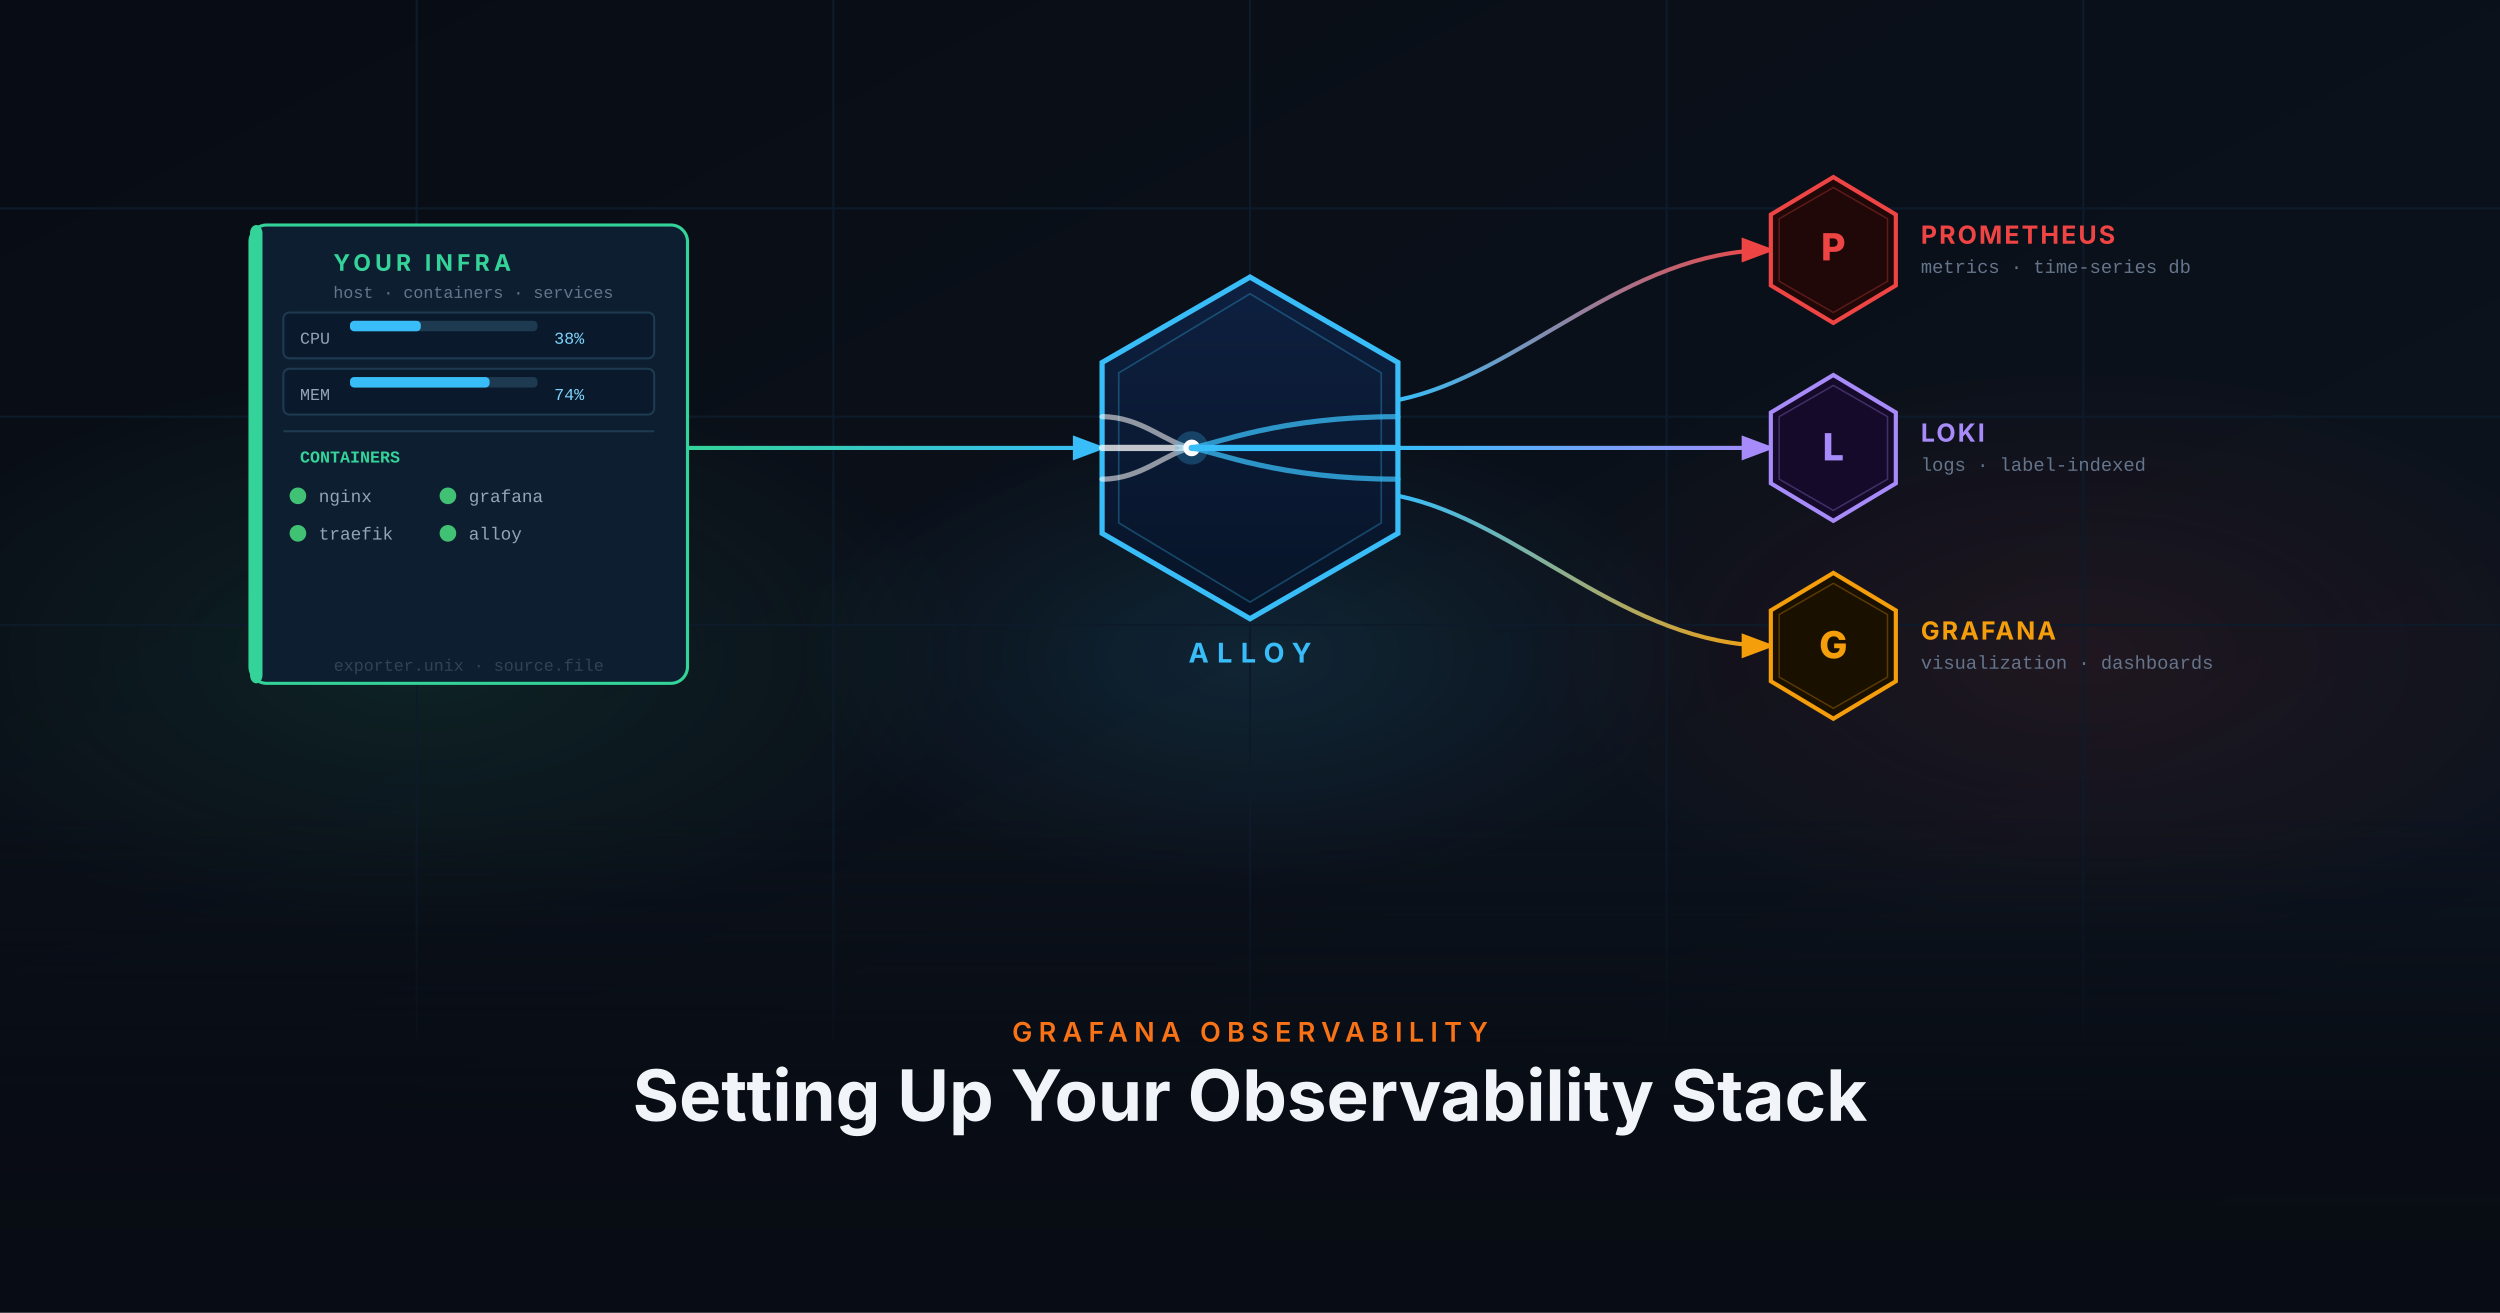
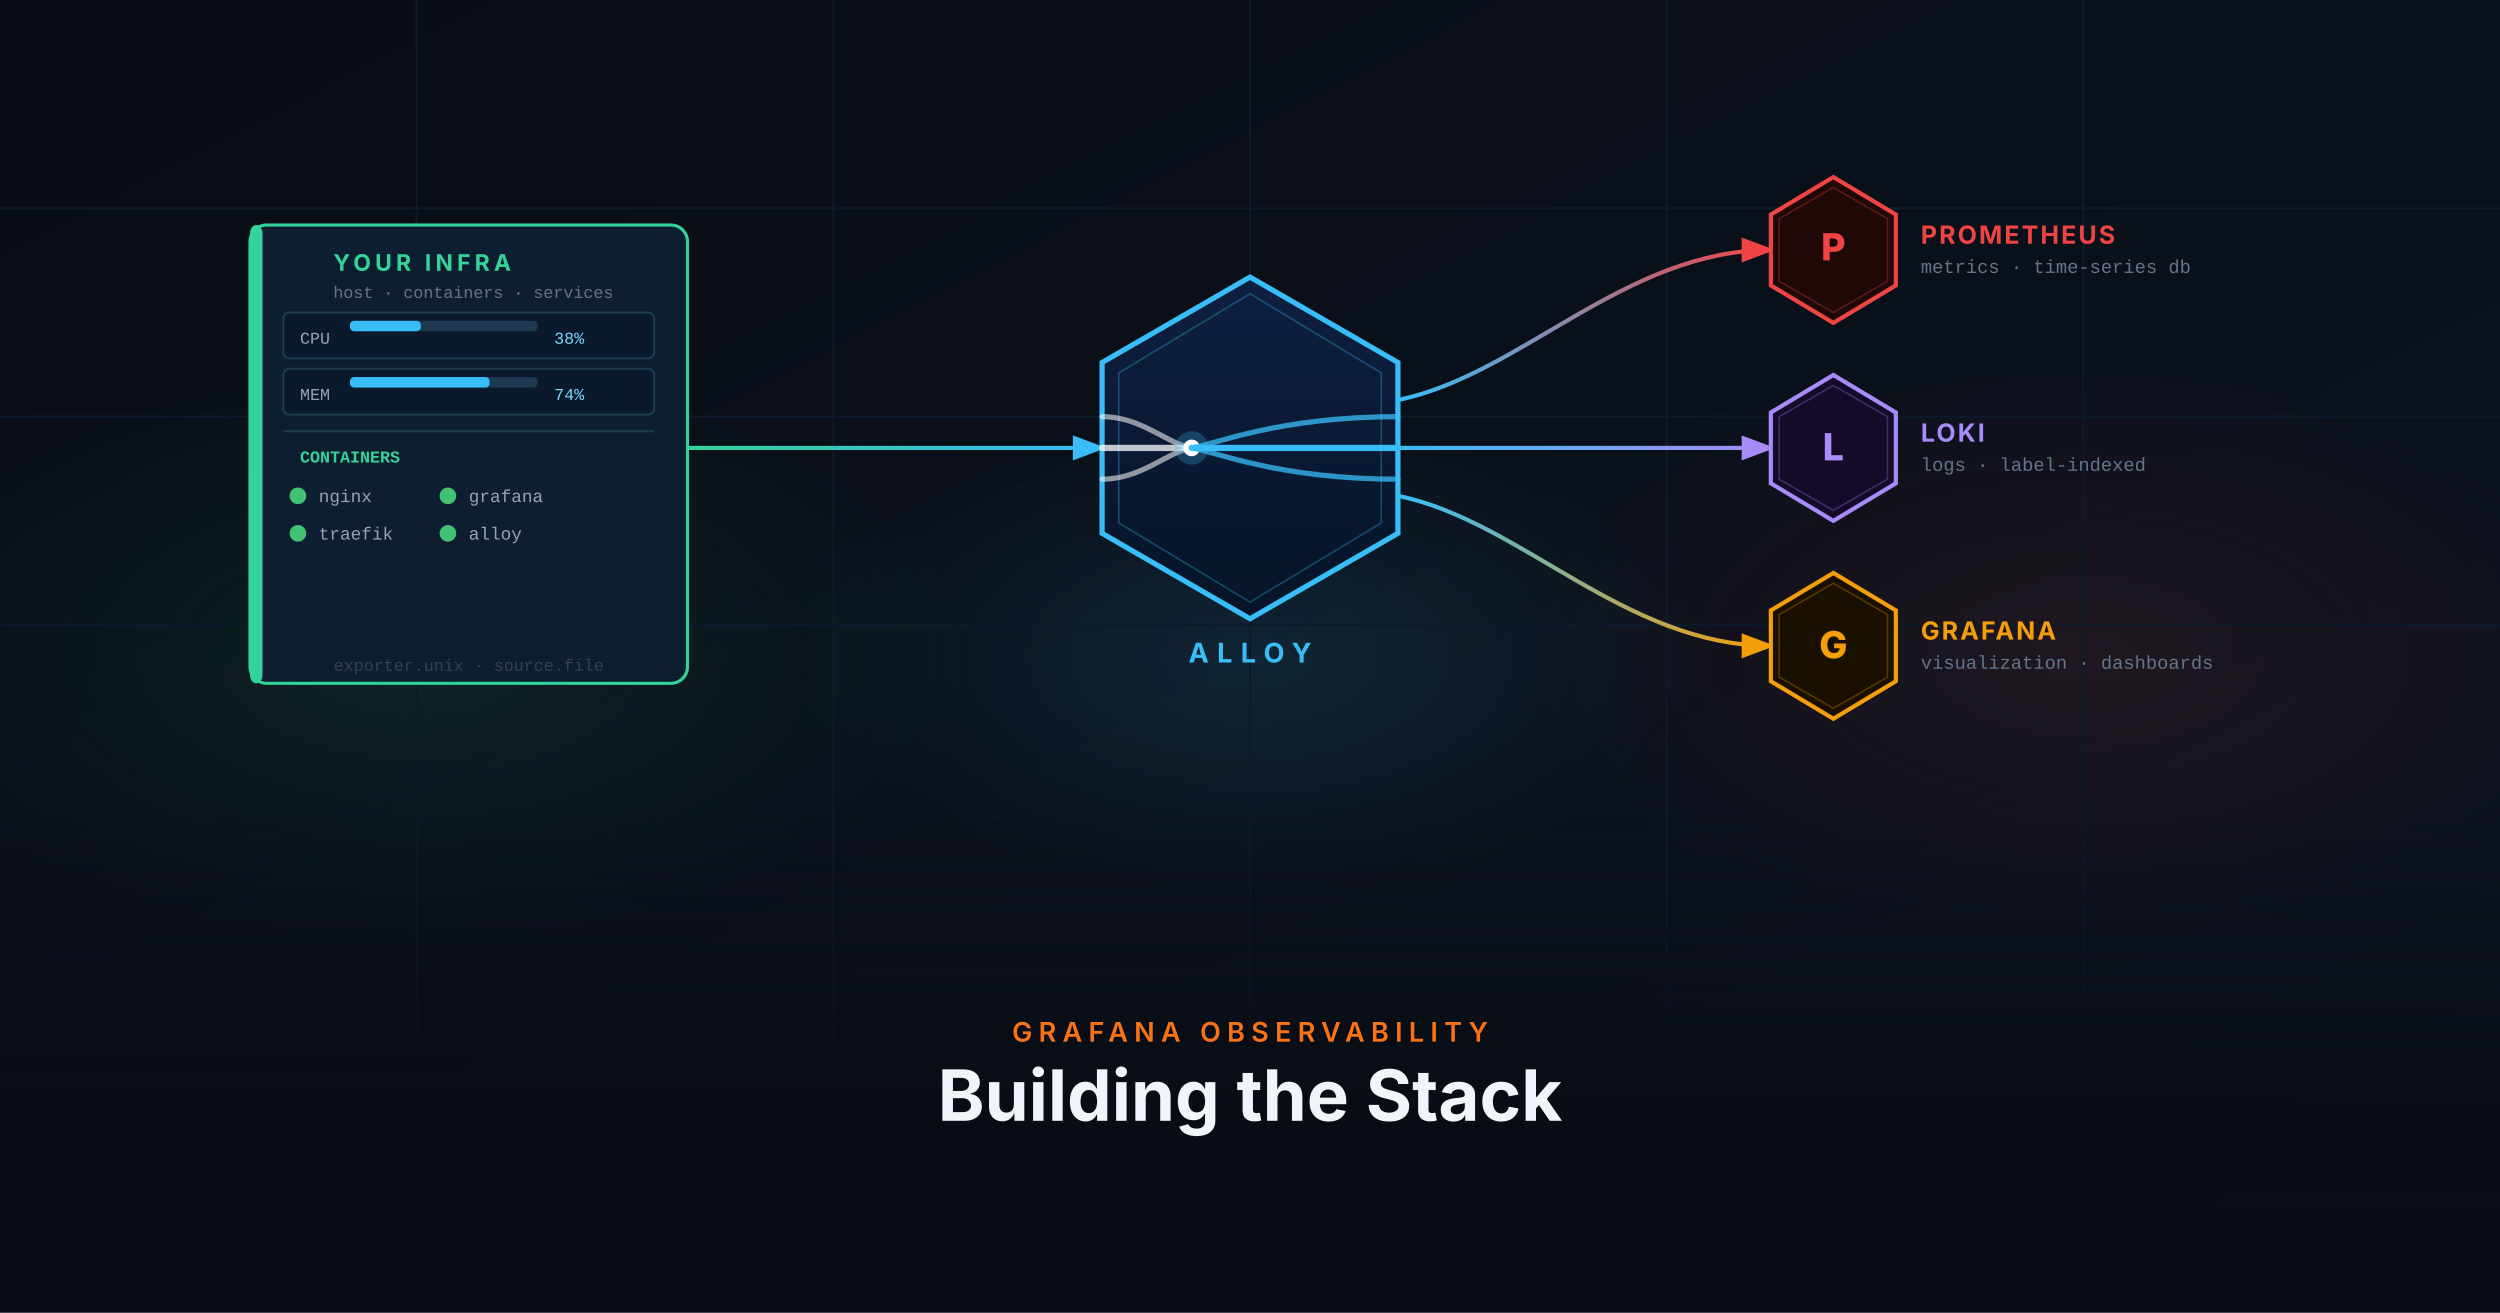
<svg xmlns="http://www.w3.org/2000/svg" viewBox="0 0 1200 630" width="1200" height="630" font-family="system-ui,-apple-system,BlinkMacSystemFont,'Segoe UI',sans-serif">
  <defs>
    <linearGradient id="bg" x1="0" y1="0" x2="1" y2="1">
      <stop offset="0%" stop-color="#080c14" />
      <stop offset="100%" stop-color="#0d1520" />
    </linearGradient>
    <linearGradient id="hex-fill" x1="0" y1="0" x2="0" y2="1">
      <stop offset="0%" stop-color="#0e2040" />
      <stop offset="100%" stop-color="#071428" />
    </linearGradient>
    <linearGradient id="textbg" x1="0" y1="0" x2="0" y2="1">
      <stop offset="0%" stop-color="#080c14" stop-opacity="0" />
      <stop offset="60%" stop-color="#080c14" stop-opacity="0.93" />
      <stop offset="100%" stop-color="#080c14" stop-opacity="1" />
    </linearGradient>
    <linearGradient id="prom-grad" x1="0" y1="1" x2="0" y2="0">
      <stop offset="0%" stop-color="#ef4444" stop-opacity="0.0" />
      <stop offset="100%" stop-color="#ef4444" stop-opacity="0.55" />
    </linearGradient>
    <linearGradient id="arr-infra-alloy" x1="330" y1="215" x2="529" y2="215" gradientUnits="userSpaceOnUse">
      <stop offset="0%" stop-color="#34d399" />
      <stop offset="100%" stop-color="#38bdf8" />
    </linearGradient>
    <linearGradient id="arr-alloy-prom" x1="671" y1="192" x2="850" y2="120" gradientUnits="userSpaceOnUse">
      <stop offset="0%" stop-color="#38bdf8" />
      <stop offset="100%" stop-color="#ef4444" />
    </linearGradient>
    <linearGradient id="arr-alloy-loki" x1="671" y1="215" x2="850" y2="215" gradientUnits="userSpaceOnUse">
      <stop offset="0%" stop-color="#38bdf8" />
      <stop offset="100%" stop-color="#a78bfa" />
    </linearGradient>
    <linearGradient id="arr-alloy-graf" x1="671" y1="238" x2="850" y2="310" gradientUnits="userSpaceOnUse">
      <stop offset="0%" stop-color="#38bdf8" />
      <stop offset="100%" stop-color="#f59e0b" />
    </linearGradient>
    <radialGradient id="glow-green" cx="17%" cy="50%" r="22%">
      <stop offset="0%" stop-color="#34d399" stop-opacity="0.10" />
      <stop offset="100%" stop-color="#34d399" stop-opacity="0" />
    </radialGradient>
    <radialGradient id="glow-blue" cx="50%" cy="50%" r="18%">
      <stop offset="0%" stop-color="#38bdf8" stop-opacity="0.12" />
      <stop offset="100%" stop-color="#38bdf8" stop-opacity="0" />
    </radialGradient>
    <radialGradient id="glow-red" cx="83%" cy="50%" r="22%">
      <stop offset="0%" stop-color="#ef4444" stop-opacity="0.09" />
      <stop offset="100%" stop-color="#ef4444" stop-opacity="0" />
    </radialGradient>
    <marker id="arr-blue" markerWidth="8" markerHeight="6" refX="7" refY="3" orient="auto">
      <polygon points="0,0 8,3 0,6" fill="#38bdf8" />
    </marker>
    <marker id="arr-red" markerWidth="8" markerHeight="6" refX="7" refY="3" orient="auto">
      <polygon points="0,0 8,3 0,6" fill="#ef4444" />
    </marker>
    <marker id="arr-purple" markerWidth="8" markerHeight="6" refX="7" refY="3" orient="auto">
      <polygon points="0,0 8,3 0,6" fill="#a78bfa" />
    </marker>
    <marker id="arr-amber" markerWidth="8" markerHeight="6" refX="7" refY="3" orient="auto">
      <polygon points="0,0 8,3 0,6" fill="#f59e0b" />
    </marker>
  </defs>
  <rect width="1200" height="630" fill="url(#bg)" />
  <rect width="1200" height="630" fill="url(#glow-green)" />
  <rect width="1200" height="630" fill="url(#glow-blue)" />
  <rect width="1200" height="630" fill="url(#glow-red)" />
  <g stroke="#0d1a2a" stroke-width="1">
    <line x1="0" y1="100" x2="1200" y2="100" />
    <line x1="0" y1="200" x2="1200" y2="200" />
    <line x1="0" y1="300" x2="1200" y2="300" />
    <line x1="200" y1="0" x2="200" y2="500" />
    <line x1="400" y1="0" x2="400" y2="500" />
    <line x1="600" y1="0" x2="600" y2="500" />
    <line x1="800" y1="0" x2="800" y2="500" />
    <line x1="1000" y1="0" x2="1000" y2="500" />
  </g>
  <rect x="120" y="108" width="210" height="220" fill="#0d1e30" stroke="#34d399" stroke-width="1.5" rx="8" />
  <rect x="120" y="108" width="6" height="220" fill="#34d399" rx="4" />
  <text x="160" y="130" font-size="11" font-weight="700" fill="#34d399" letter-spacing="2">YOUR INFRA</text>
  <text x="160" y="143" font-size="8" fill="#64748b" font-family="'Courier New',monospace">host · containers · services</text>
  <rect x="136" y="150" width="178" height="22" fill="#0a1a2c" stroke="#1e3a50" stroke-width="1" rx="3" />
  <text x="144" y="165" font-size="8" fill="#94a3b8" font-family="'Courier New',monospace">CPU </text>
  <rect x="168" y="154" width="90" height="5" fill="#1e3a50" rx="2" />
  <rect x="168" y="154" width="34" height="5" fill="#38bdf8" rx="2" />
  <text x="266" y="165" font-size="8" fill="#7dd3fc" font-family="'Courier New',monospace">38%</text>
  <rect x="136" y="177" width="178" height="22" fill="#0a1a2c" stroke="#1e3a50" stroke-width="1" rx="3" />
  <text x="144" y="192" font-size="8" fill="#94a3b8" font-family="'Courier New',monospace">MEM </text>
  <rect x="168" y="181" width="90" height="5" fill="#1e3a50" rx="2" />
  <rect x="168" y="181" width="67" height="5" fill="#38bdf8" rx="2" />
  <text x="266" y="192" font-size="8" fill="#7dd3fc" font-family="'Courier New',monospace">74%</text>
  <line x1="136" y1="207" x2="314" y2="207" stroke="#1e3a50" stroke-width="1" />
  <text x="144" y="222" font-size="8" font-weight="700" fill="#34d399" font-family="'Courier New',monospace">CONTAINERS</text>
  <g font-size="8.5" font-family="'Courier New',monospace">
    <circle cx="143" cy="238" r="4" fill="#4ade80" fill-opacity="0.85" />
    <text x="153" y="241" fill="#94a3b8">nginx</text>
    <circle cx="143" cy="256" r="4" fill="#4ade80" fill-opacity="0.85" />
    <text x="153" y="259" fill="#94a3b8">traefik</text>
    <circle cx="215" cy="238" r="4" fill="#4ade80" fill-opacity="0.85" />
    <text x="225" y="241" fill="#94a3b8">grafana</text>
    <circle cx="215" cy="256" r="4" fill="#4ade80" fill-opacity="0.85" />
    <text x="225" y="259" fill="#94a3b8">alloy</text>
  </g>
  <text x="225" y="322" text-anchor="middle" font-size="8" fill="#334155" font-family="'Courier New',monospace">exporter.unix · source.file</text>
  <path d="M 330,215 C 390,215 468,215 529,215" fill="none" stroke="url(#arr-infra-alloy)" stroke-width="2" marker-end="url(#arr-blue)" />
  <polygon points="600,133 671,174 671,256 600,297 529,256 529,174" fill="url(#hex-fill)" stroke="#38bdf8" stroke-width="2.5" />
  <polygon points="600,141 663,179 663,251 600,289 537,251 537,179" fill="none" stroke="#38bdf8" stroke-width="0.8" stroke-opacity="0.3" />
  <path d="M 529,200 C 548,200 560,213 572,215" fill="none" stroke="#ffffff" stroke-width="2.5" stroke-opacity="0.55" stroke-linecap="round" />
  <path d="M 529,215 L 572,215" fill="none" stroke="#ffffff" stroke-width="3" stroke-opacity="0.75" stroke-linecap="round" />
  <path d="M 529,230 C 548,230 560,217 572,215" fill="none" stroke="#ffffff" stroke-width="2.5" stroke-opacity="0.55" stroke-linecap="round" />
  <circle cx="572" cy="215" r="8" fill="#38bdf8" fill-opacity="0.25" />
  <circle cx="572" cy="215" r="4" fill="#ffffff" />
  <path d="M 572,215 C 584,213 614,200 671,200" fill="none" stroke="#38bdf8" stroke-width="2.5" stroke-opacity="0.75" stroke-linecap="round" />
  <path d="M 572,215 L 671,215" fill="none" stroke="#38bdf8" stroke-width="3" stroke-linecap="round" />
  <path d="M 572,215 C 584,217 614,230 671,230" fill="none" stroke="#38bdf8" stroke-width="2.5" stroke-opacity="0.75" stroke-linecap="round" />
  <text x="600" y="318" text-anchor="middle" font-size="13" font-weight="700" fill="#38bdf8" letter-spacing="4">ALLOY</text>
  <path d="M 671,192 C 730,180 780,120 850,120" fill="none" stroke="url(#arr-alloy-prom)" stroke-width="2" marker-end="url(#arr-red)" />
  <path d="M 671,215 L 850,215" fill="none" stroke="url(#arr-alloy-loki)" stroke-width="2" marker-end="url(#arr-purple)" />
  <path d="M 671,238 C 730,250 780,310 850,310" fill="none" stroke="url(#arr-alloy-graf)" stroke-width="2" marker-end="url(#arr-amber)" />
  <polygon points="880,85 910,103 910,137 880,155 850,137 850,103" fill="#200808" stroke="#ef4444" stroke-width="2" />
  <polygon points="880,90 906,105 906,135 880,150 854,135 854,105" fill="none" stroke="#ef4444" stroke-width="0.7" stroke-opacity="0.3" />
  <text x="880" y="125" text-anchor="middle" font-size="18" font-weight="800" fill="#ef4444">P</text>
  <text x="922" y="117" font-size="12" font-weight="700" fill="#ef4444" letter-spacing="1">PROMETHEUS</text>
  <text x="922" y="131" font-size="9" fill="#64748b" font-family="'Courier New',monospace">metrics · time-series db</text>
  <polygon points="880,180 910,198 910,232 880,250 850,232 850,198" fill="#160a2a" stroke="#a78bfa" stroke-width="2" />
  <polygon points="880,185 906,200 906,230 880,245 854,230 854,200" fill="none" stroke="#a78bfa" stroke-width="0.7" stroke-opacity="0.3" />
  <text x="880" y="221" text-anchor="middle" font-size="18" font-weight="800" fill="#a78bfa">L</text>
  <text x="922" y="212" font-size="12" font-weight="700" fill="#a78bfa" letter-spacing="1">LOKI</text>
  <text x="922" y="226" font-size="9" fill="#64748b" font-family="'Courier New',monospace">logs · label-indexed</text>
  <polygon points="880,275 910,293 910,327 880,345 850,327 850,293" fill="#1a1000" stroke="#f59e0b" stroke-width="2" />
  <polygon points="880,280 906,295 906,325 880,340 854,325 854,295" fill="none" stroke="#f59e0b" stroke-width="0.7" stroke-opacity="0.3" />
  <text x="880" y="316" text-anchor="middle" font-size="18" font-weight="800" fill="#f59e0b">G</text>
  <text x="922" y="307" font-size="12" font-weight="700" fill="#f59e0b" letter-spacing="1">GRAFANA</text>
  <text x="922" y="321" font-size="9" fill="#64748b" font-family="'Courier New',monospace">visualization · dashboards</text>
  <rect x="0" y="390" width="1200" height="240" fill="url(#textbg)" />
  <text x="600" y="500" text-anchor="middle" font-size="13" fill="#f97316" letter-spacing="3" font-weight="600">GRAFANA OBSERVABILITY</text>
-   <text x="600" y="538" text-anchor="middle" font-size="34" font-weight="700" fill="#f1f5f9">Setting Up Your Observability Stack</text>
+   <text x="600" y="538" text-anchor="middle" font-size="34" font-weight="700" fill="#f1f5f9">Building the Stack</text>
</svg>
